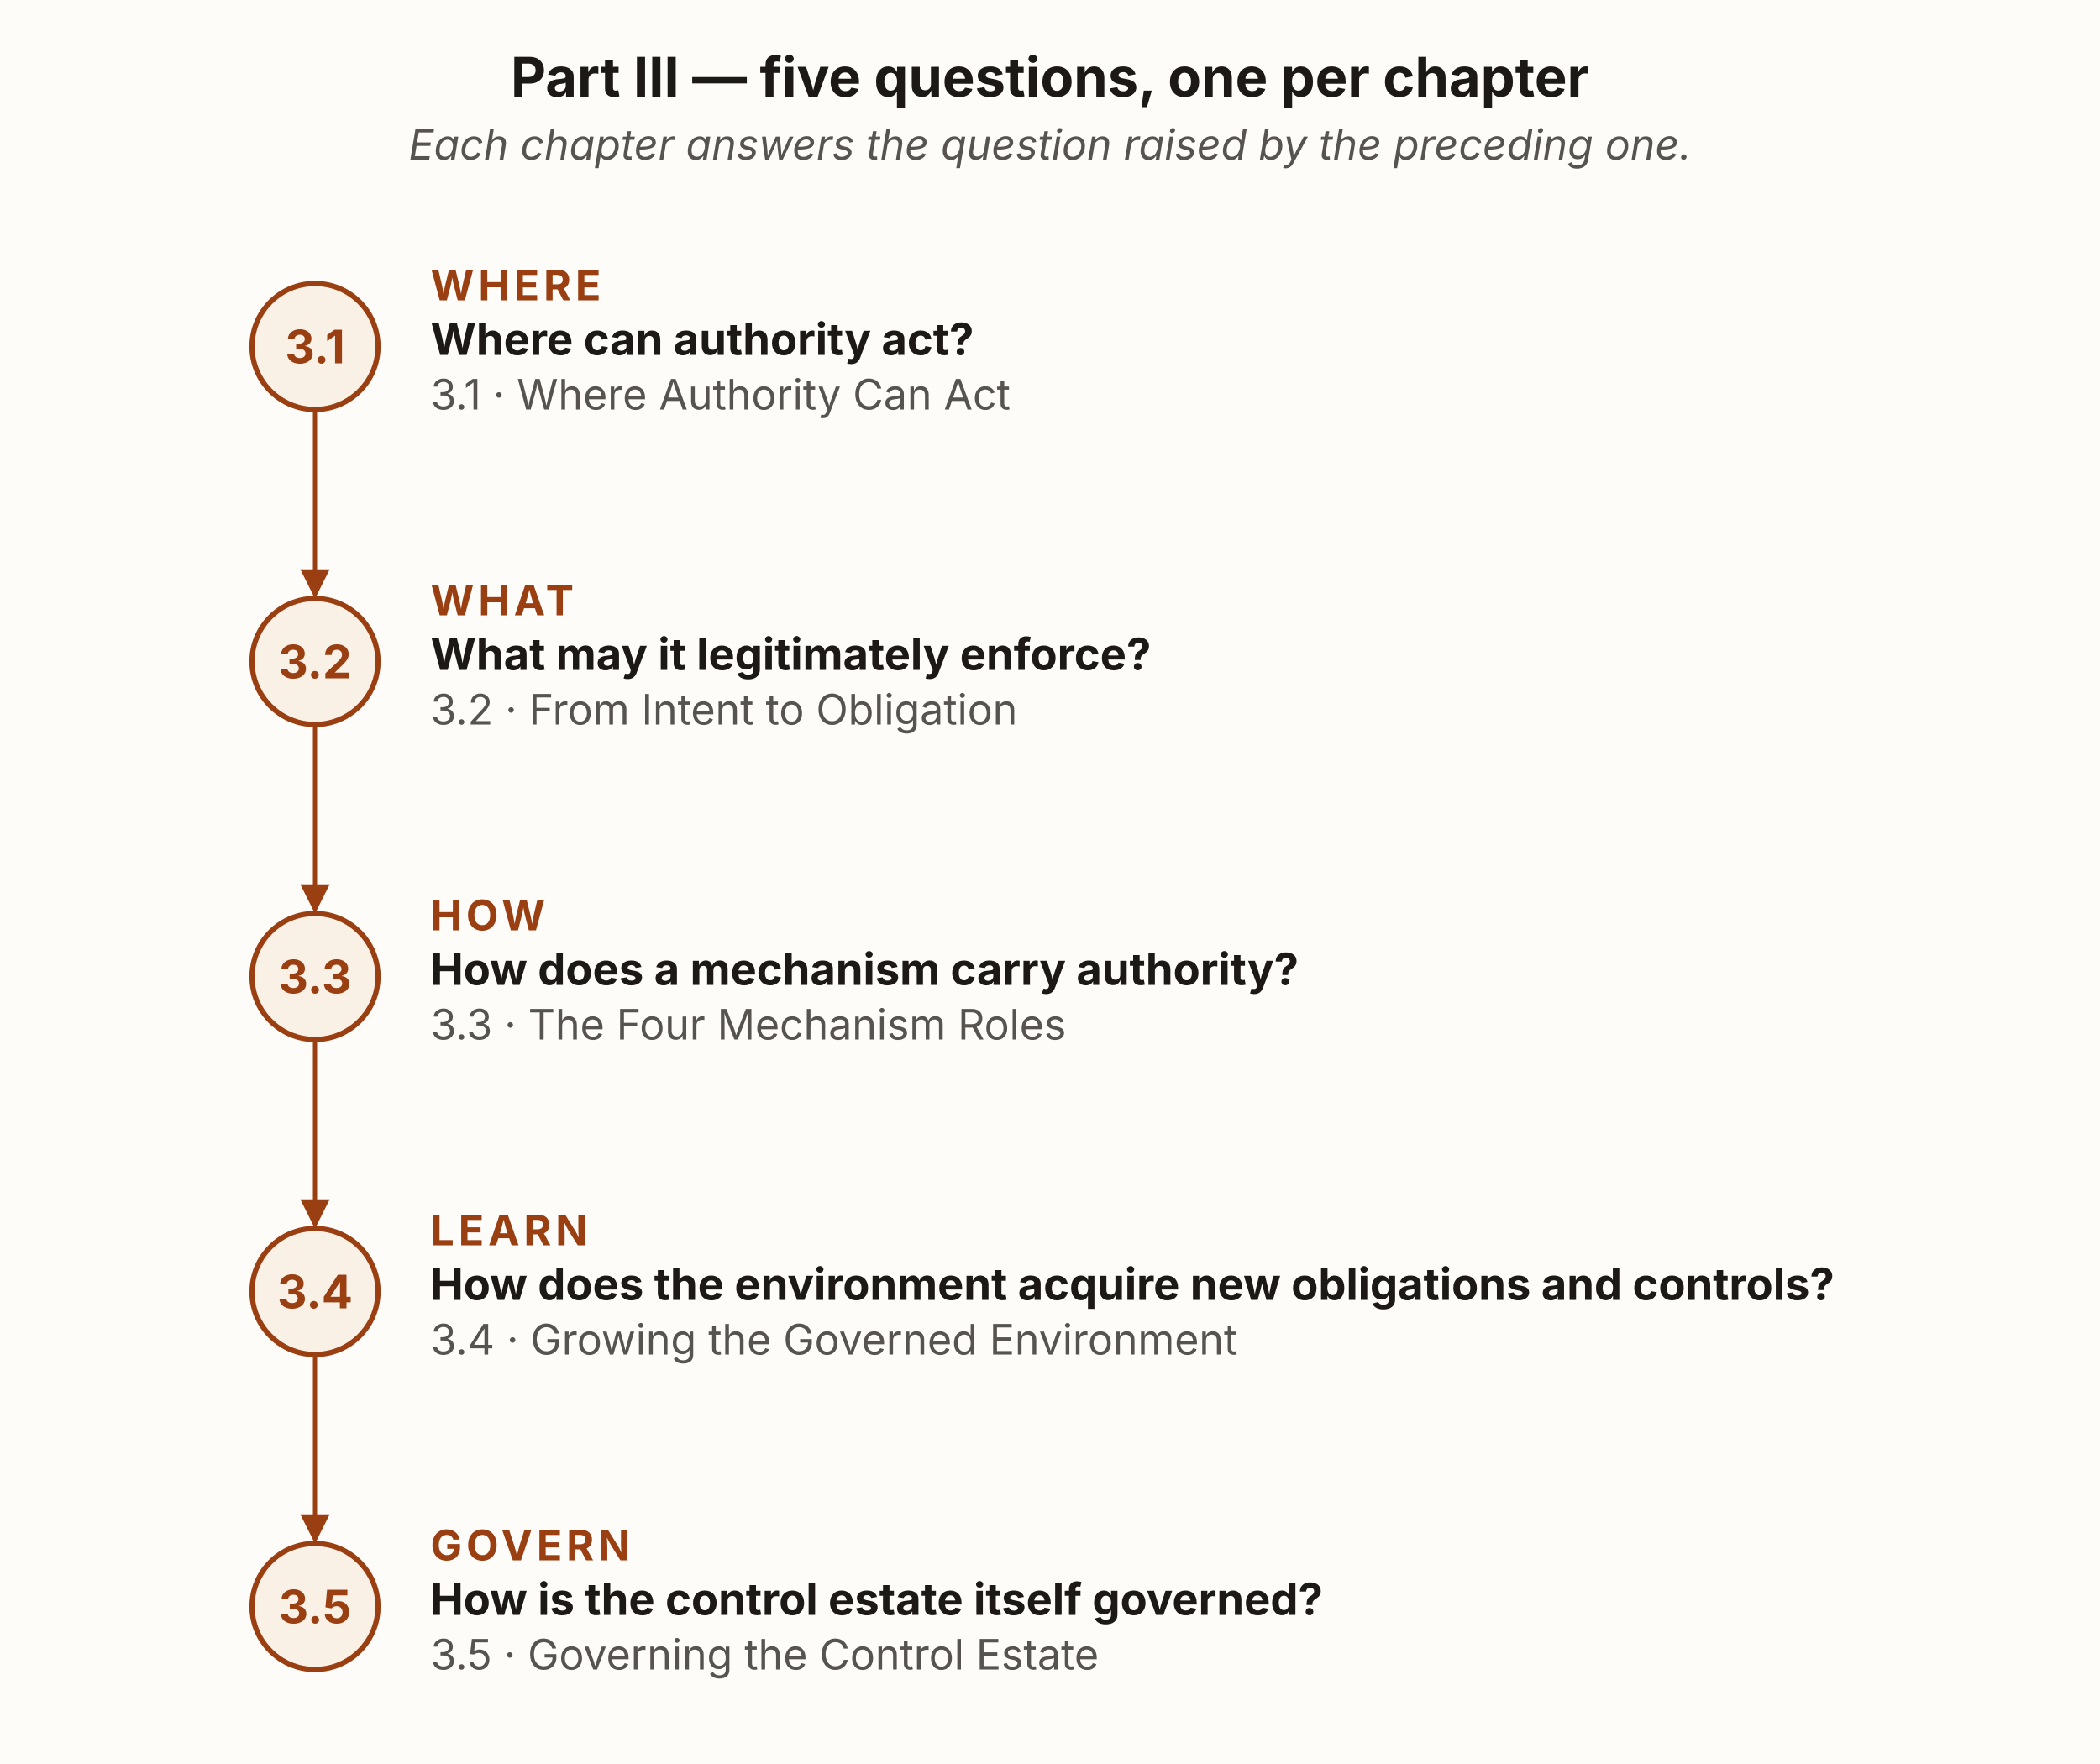
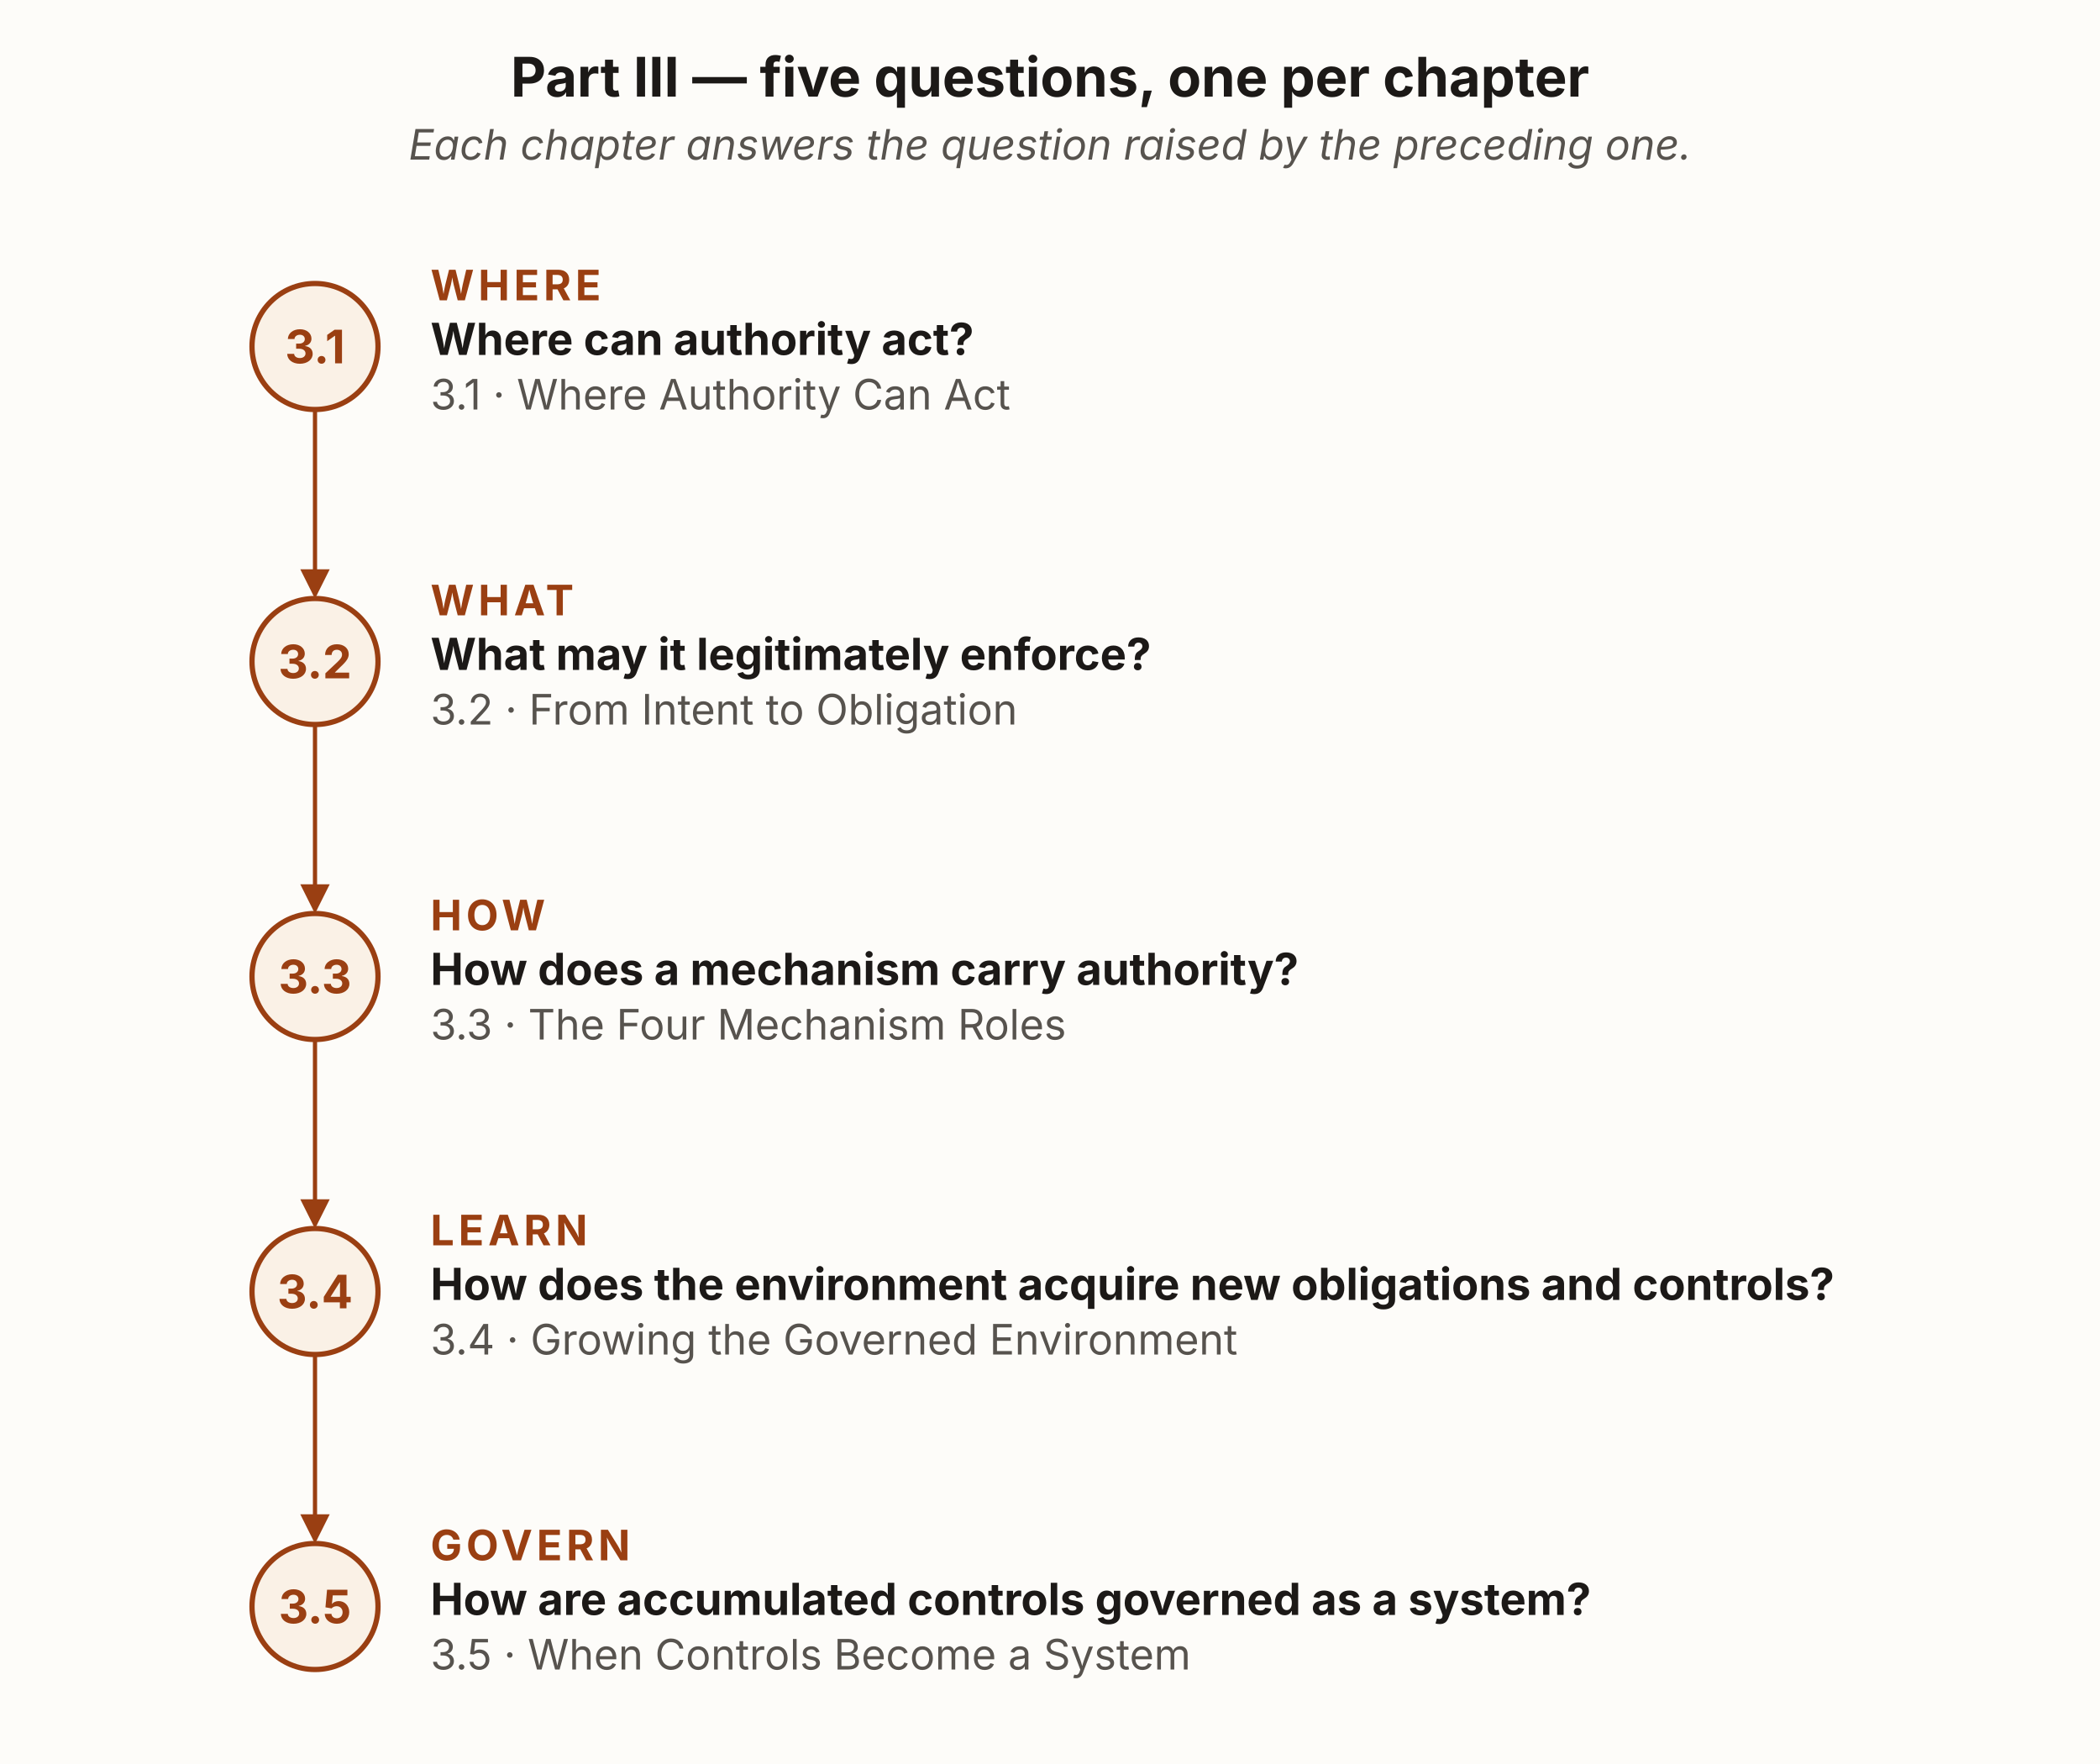
<svg xmlns="http://www.w3.org/2000/svg" viewBox="0 0 1000 840" width="1000" height="840" role="group" aria-labelledby="naTitle naDesc" font-family="'Source Sans 3', -apple-system, 'Segoe UI', sans-serif">
  <defs>
    <marker id="na-arrow" viewBox="0 0 10 10" refX="8.5" refY="5" markerWidth="7" markerHeight="7" orient="auto">
      <path d="M0,0 L10,5 L0,10 z" fill="#9a3f12" />
    </marker>
  </defs>
  <rect x="0" y="0" width="1000" height="840" fill="#fdfcf9" />
  <text x="500" y="46" text-anchor="middle" font-size="26" font-weight="700" fill="#1c1917">Part III — five questions, one per chapter</text>
  <text x="500" y="76" text-anchor="middle" font-size="20" font-style="italic" fill="#57534e">Each chapter answers the question raised by the preceding one.</text>
  <g stroke="#9a3f12" stroke-width="2">
    <line x1="150" y1="195" x2="150" y2="283" marker-end="url(#na-arrow)" />
    <line x1="150" y1="345" x2="150" y2="433" marker-end="url(#na-arrow)" />
    <line x1="150" y1="495" x2="150" y2="583" marker-end="url(#na-arrow)" />
    <line x1="150" y1="645" x2="150" y2="733" marker-end="url(#na-arrow)" />
  </g>
  <circle id="s31" cx="150" cy="165" r="30" fill="#faf1e6" stroke="#9a3f12" stroke-width="2.5" />
  <text x="150" y="173" text-anchor="middle" font-size="22" font-weight="700" fill="#9a3f12">3.1</text>
  <text x="205" y="143" font-size="20" font-weight="700" fill="#9a3f12" letter-spacing="2">WHERE</text>
  <text x="205" y="169" font-size="21" font-weight="700" fill="#1c1917">Where can authority act?</text>
  <text x="205" y="195" font-size="20" fill="#57534e">3.1 · Where Authority Can Act</text>
  <circle id="s32" cx="150" cy="315" r="30" fill="#faf1e6" stroke="#9a3f12" stroke-width="2.5" />
  <text x="150" y="323" text-anchor="middle" font-size="22" font-weight="700" fill="#9a3f12">3.2</text>
  <text x="205" y="293" font-size="20" font-weight="700" fill="#9a3f12" letter-spacing="2">WHAT</text>
  <text x="205" y="319" font-size="21" font-weight="700" fill="#1c1917">What may it legitimately enforce?</text>
  <text x="205" y="345" font-size="20" fill="#57534e">3.2 · From Intent to Obligation</text>
  <circle id="s33" cx="150" cy="465" r="30" fill="#faf1e6" stroke="#9a3f12" stroke-width="2.5" />
  <text x="150" y="473" text-anchor="middle" font-size="22" font-weight="700" fill="#9a3f12">3.3</text>
  <text x="205" y="443" font-size="20" font-weight="700" fill="#9a3f12" letter-spacing="2">HOW</text>
  <text x="205" y="469" font-size="21" font-weight="700" fill="#1c1917">How does a mechanism carry authority?</text>
  <text x="205" y="495" font-size="20" fill="#57534e">3.3 · The Four Mechanism Roles</text>
  <circle id="s34" cx="150" cy="615" r="30" fill="#faf1e6" stroke="#9a3f12" stroke-width="2.5" />
  <text x="150" y="623" text-anchor="middle" font-size="22" font-weight="700" fill="#9a3f12">3.4</text>
  <text x="205" y="593" font-size="20" font-weight="700" fill="#9a3f12" letter-spacing="2">LEARN</text>
  <text x="205" y="619" font-size="21" font-weight="700" fill="#1c1917">How does the environment acquire new obligations and controls?</text>
  <text x="205" y="645" font-size="20" fill="#57534e">3.4 · Growing the Governed Environment</text>
  <circle id="s35" cx="150" cy="765" r="30" fill="#faf1e6" stroke="#9a3f12" stroke-width="2.5" />
  <text x="150" y="773" text-anchor="middle" font-size="22" font-weight="700" fill="#9a3f12">3.5</text>
  <text x="205" y="743" font-size="20" font-weight="700" fill="#9a3f12" letter-spacing="2">GOVERN</text>
-   <text x="205" y="769" font-size="21" font-weight="700" fill="#1c1917">How is the control estate itself governed?</text>
-   <text x="205" y="795" font-size="20" fill="#57534e">3.5 · Governing the Control Estate</text>
+   <text x="205" y="769" font-size="21" font-weight="700" fill="#1c1917">How are accumulated controls governed as a system?</text>
+   <text x="205" y="795" font-size="20" fill="#57534e">3.5 · When Controls Become a System</text>
</svg>
